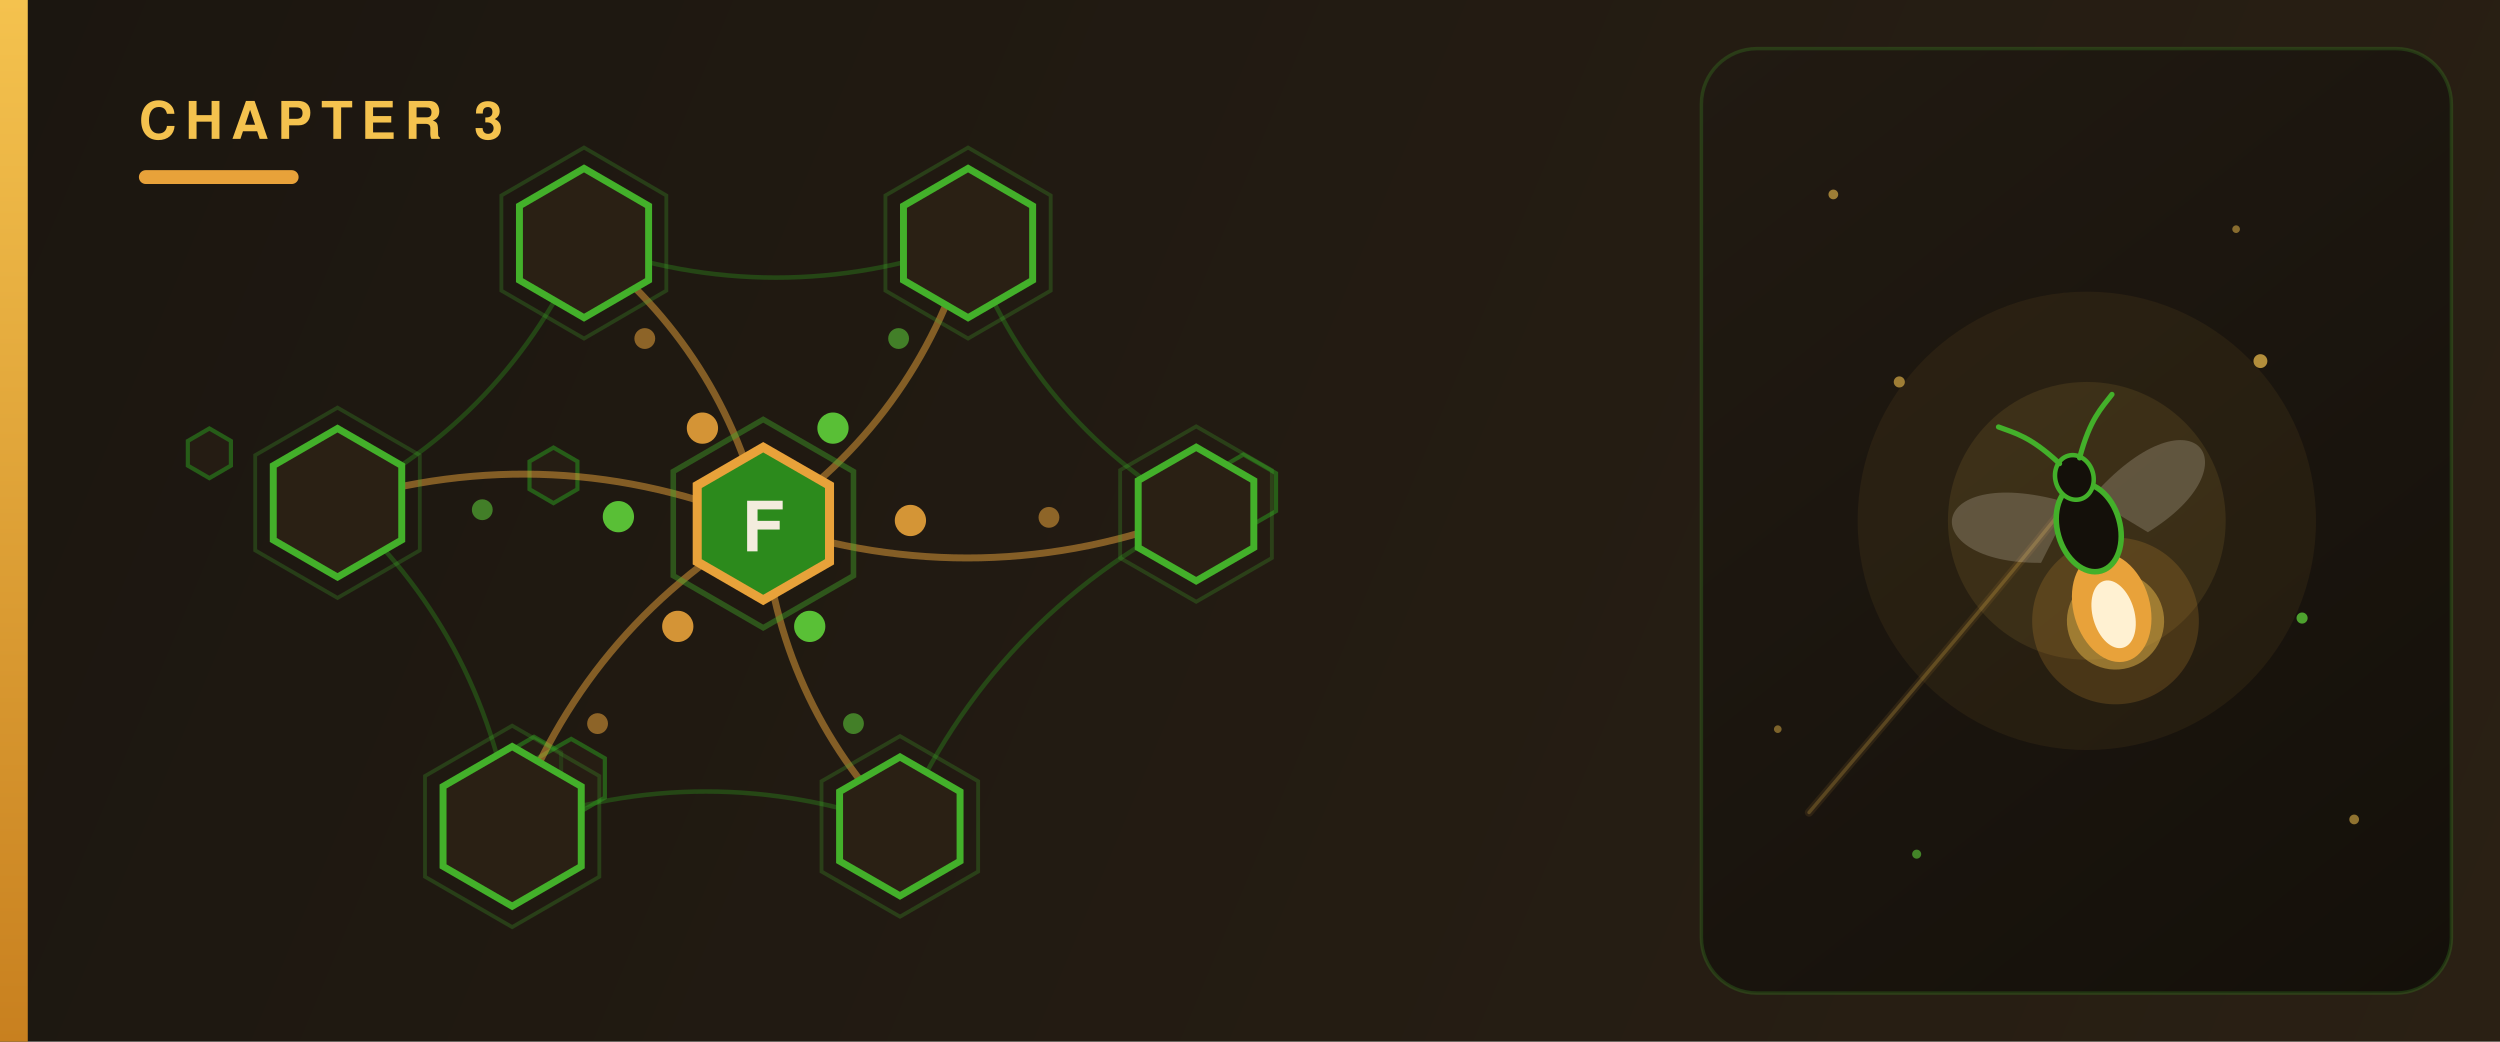
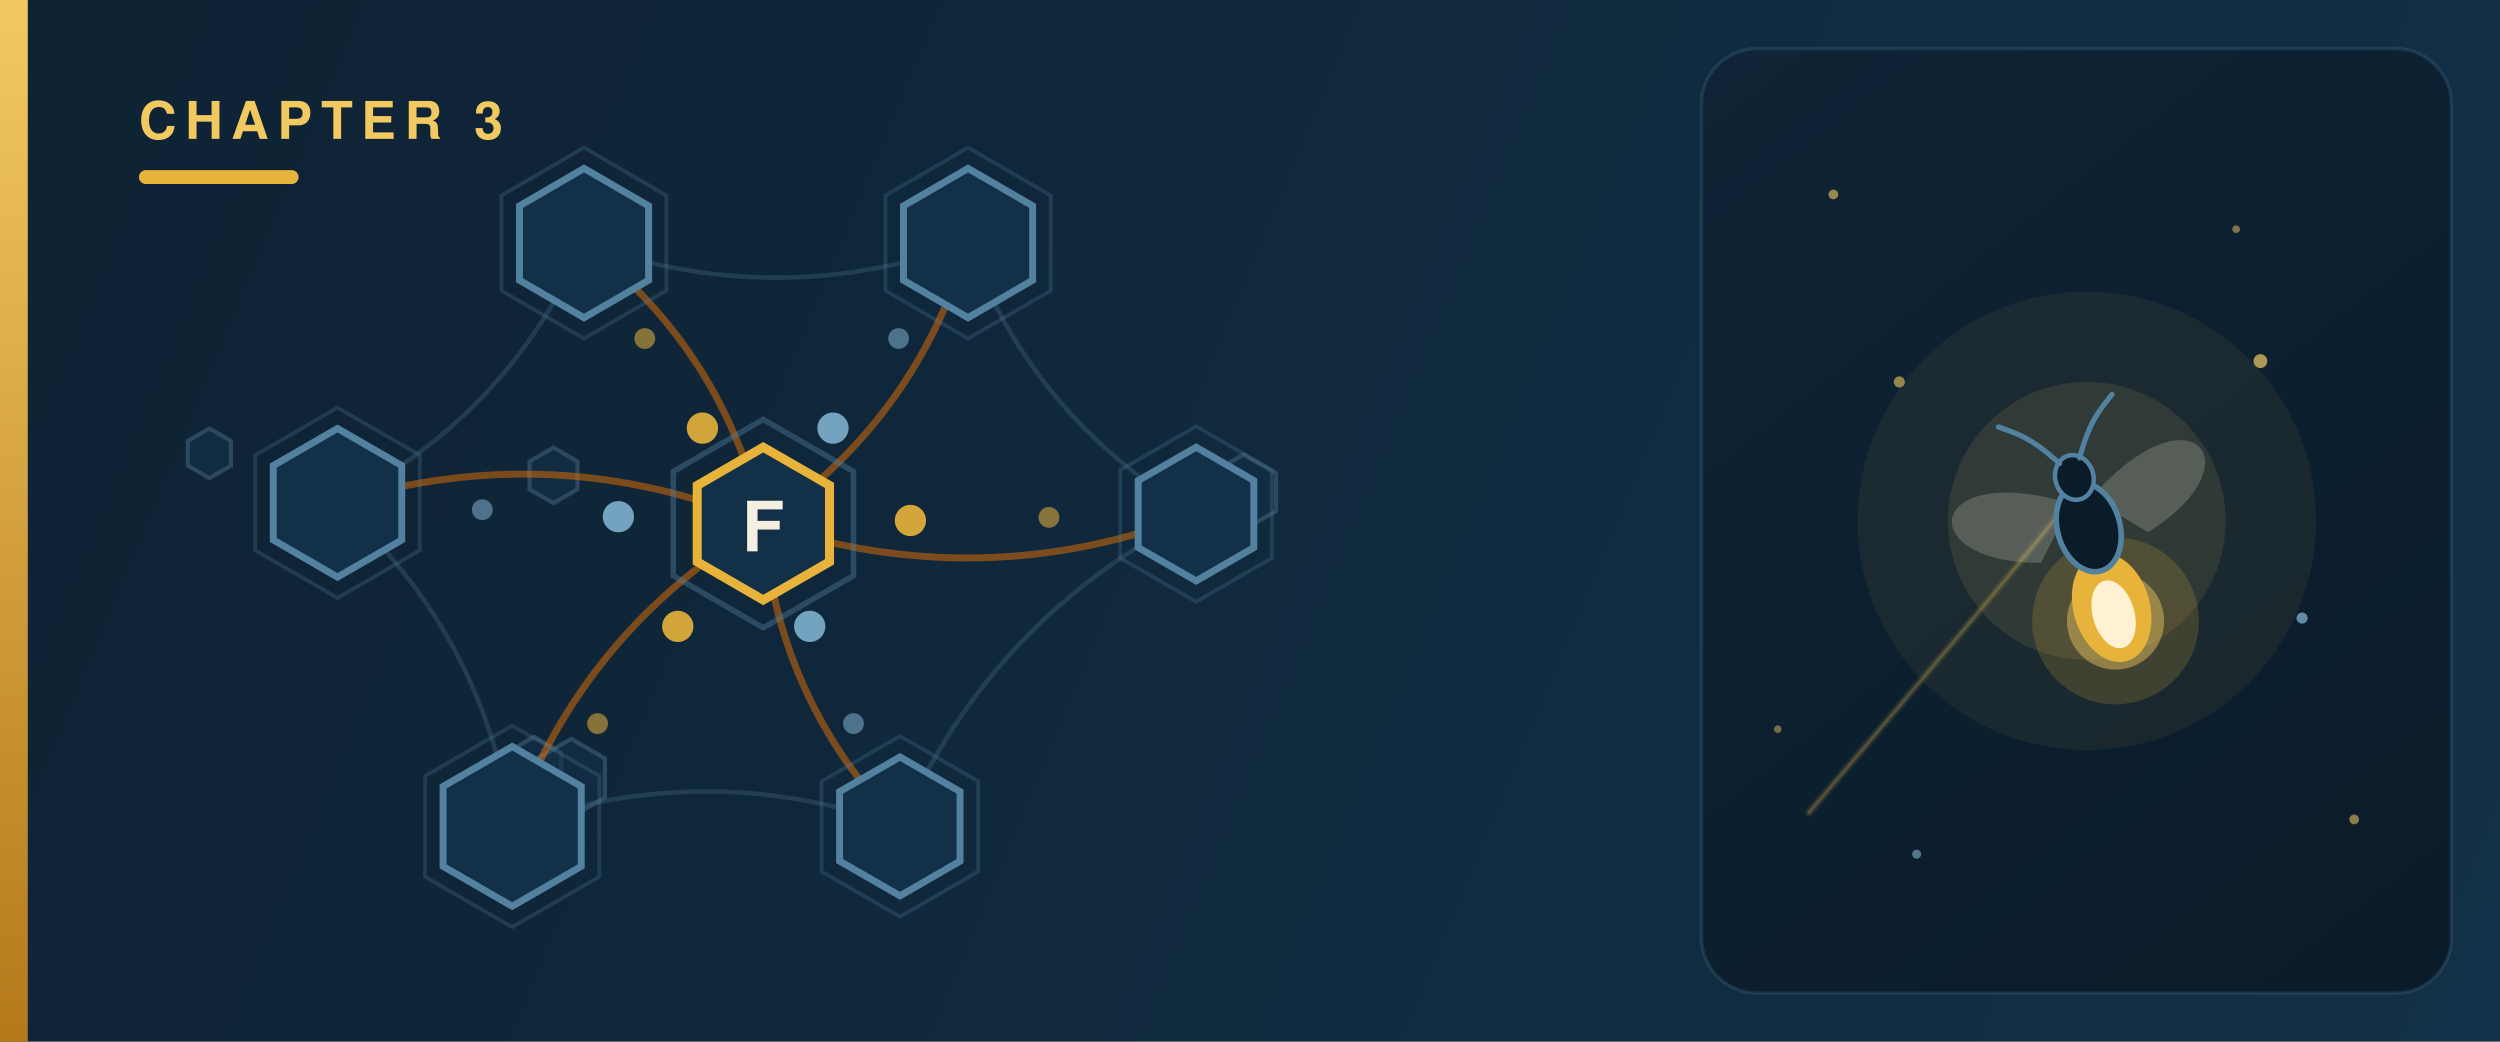
<svg xmlns="http://www.w3.org/2000/svg" viewBox="0 0 720 300" role="img" aria-label="Firefly for Java by Example — opener for chapter 3" font-family="Avenir Next,Avenir,Helvetica Neue,Helvetica,Arial,sans-serif">
  <defs>
    <linearGradient id="fld" x1="0" y1="0" x2="720" y2="300" gradientUnits="userSpaceOnUse">
-       <stop offset="0" stop-color="#1B1610" />
-       <stop offset="1" stop-color="#2A2014" />
+       <stop offset="0" stop-color="#0E2233" />
+       <stop offset="1" stop-color="#123047" />
    </linearGradient>
    <linearGradient id="pnl" x1="490" y1="14" x2="706" y2="286" gradientUnits="userSpaceOnUse">
-       <stop offset="0" stop-color="#211A12" />
-       <stop offset="1" stop-color="#14100A" />
+       <stop offset="0" stop-color="#0F2436" />
+       <stop offset="1" stop-color="#0A1B29" />
    </linearGradient>
    <linearGradient id="grh" x1="0" y1="0" x2="0" y2="300" gradientUnits="userSpaceOnUse">
-       <stop offset="0" stop-color="#f4c24e" />
-       <stop offset="1" stop-color="#c8801f" />
+       <stop offset="0" stop-color="#F2C961" />
+       <stop offset="1" stop-color="#B5791A" />
    </linearGradient>
  </defs>
  <rect width="720" height="300" fill="url(#fld)" />
  <rect x="0" y="0" width="8" height="300" fill="url(#grh)" />
  <rect x="490" y="14" width="216" height="272" rx="16" fill="url(#pnl)" />
-   <rect x="490" y="14" width="216" height="272" rx="16" fill="none" stroke="#43b02a" stroke-width="1" opacity="0.22" />
-   <g fill="#f4c24e">
+   <rect x="490" y="14" width="216" height="272" rx="16" fill="none" stroke="#5382A1" stroke-width="1" opacity="0.22" />
+   <g fill="#F2C961">
    <circle cx="528" cy="56" r="1.4" opacity="0.6" />
    <circle cx="678" cy="236" r="1.4" opacity="0.55" />
    <circle cx="644" cy="66" r="1.1" opacity="0.5" />
    <circle cx="512" cy="210" r="1.1" opacity="0.45" />
  </g>
-   <circle cx="552" cy="246" r="1.3" fill="#5fd13a" opacity="0.6" />
-   <text x="40" y="40" fill="#f4c24e" font-size="15" font-weight="800" letter-spacing="2.5">CHAPTER 3</text>
-   <rect x="40" y="49" width="46" height="4" rx="2" fill="#e8a23a" />
-   <polygon points="66.5,134.1 60.3,137.7 54.1,134.1 54.1,127.0 60.3,123.4 66.5,127.0" fill="#2A2014" stroke="#2c8a1c" stroke-width="1.2" opacity="0.6" />
-   <polygon points="161.6,225.6 153.8,230.1 146.1,225.6 146.1,216.7 153.8,212.2 161.6,216.7" fill="#2A2014" stroke="#2c8a1c" stroke-width="1.2" opacity="0.6" />
-   <polygon points="174.2,229.7 164.5,235.3 154.7,229.7 154.7,218.4 164.5,212.8 174.2,218.4" fill="#2A2014" stroke="#2c8a1c" stroke-width="1.2" opacity="0.6" />
-   <polygon points="166.3,140.9 159.4,144.9 152.5,140.9 152.5,132.9 159.4,128.9 166.3,132.9" fill="#2A2014" stroke="#2c8a1c" stroke-width="1.2" opacity="0.6" />
-   <polygon points="367.5,147.2 358.1,152.6 348.8,147.2 348.8,136.3 358.1,130.9 367.5,136.3" fill="#2A2014" stroke="#2c8a1c" stroke-width="1.2" opacity="0.6" />
-   <g fill="none" stroke="#e8a23a" stroke-width="2" opacity="0.50">
+   <circle cx="552" cy="246" r="1.3" fill="#7FB0CE" opacity="0.6" />
+   <text x="40" y="40" fill="#F2C961" font-size="15" font-weight="800" letter-spacing="2.5">CHAPTER 3</text>
+   <rect x="40" y="49" width="46" height="4" rx="2" fill="#E8B33A" />
+   <polygon points="66.5,134.1 60.3,137.7 54.1,134.1 54.1,127.0 60.3,123.4 66.5,127.0" fill="#123047" stroke="#3E6178" stroke-width="1.2" opacity="0.6" />
+   <polygon points="161.6,225.6 153.8,230.1 146.1,225.6 146.1,216.7 153.8,212.2 161.6,216.7" fill="#123047" stroke="#3E6178" stroke-width="1.2" opacity="0.6" />
+   <polygon points="174.2,229.7 164.5,235.3 154.7,229.7 154.7,218.4 164.5,212.8 174.2,218.4" fill="#123047" stroke="#3E6178" stroke-width="1.2" opacity="0.6" />
+   <polygon points="166.3,140.9 159.4,144.9 152.5,140.9 152.5,132.9 159.4,128.9 166.3,132.9" fill="#123047" stroke="#3E6178" stroke-width="1.2" opacity="0.6" />
+   <polygon points="367.5,147.2 358.1,152.6 348.8,147.2 348.8,136.3 358.1,130.9 367.5,136.3" fill="#123047" stroke="#3E6178" stroke-width="1.2" opacity="0.6" />
+   <g fill="none" stroke="#E76F00" stroke-width="2" opacity="0.50">
    <path d="M219.8,150.8 Q282.7,171.9 344.5,148.0" />
    <path d="M219.8,150.8 Q223.8,201.5 259.2,238.0" />
    <path d="M219.8,150.8 Q168.0,181.4 147.5,238.0" />
    <path d="M219.8,150.8 Q159.6,125.7 97.2,144.8" />
    <path d="M219.8,150.8 Q208.5,101.1 168.2,70.0" />
    <path d="M219.8,150.8 Q263.9,121.0 278.8,70.0" />
  </g>
-   <g fill="none" stroke="#2c8a1c" stroke-width="1.3" opacity="0.4">
+   <g fill="none" stroke="#3E6178" stroke-width="1.3" opacity="0.4">
    <path d="M344.5,148.0 Q285.6,177.7 259.2,238.0" />
    <path d="M259.2,238.0 Q203.3,217.9 147.5,238.0" />
    <path d="M147.5,238.0 Q139.1,182.3 97.2,144.8" />
    <path d="M97.2,144.8 Q146.1,120.2 168.2,70.0" />
    <path d="M168.2,70.0 Q223.5,89.9 278.8,70.0" />
    <path d="M278.8,70.0 Q297.6,120.8 344.5,148.0" />
  </g>
-   <circle cx="262.2" cy="149.9" r="4.5" fill="#e8a23a" opacity="0.9" />
-   <circle cx="302.1" cy="149.0" r="3.0" fill="#e8a23a" opacity="0.55" />
-   <circle cx="233.2" cy="180.4" r="4.5" fill="#5fd13a" opacity="0.9" />
-   <circle cx="245.8" cy="208.4" r="3.0" fill="#5fd13a" opacity="0.55" />
-   <circle cx="195.2" cy="180.4" r="4.5" fill="#e8a23a" opacity="0.9" />
-   <circle cx="172.1" cy="208.4" r="3.0" fill="#e8a23a" opacity="0.55" />
-   <circle cx="178.1" cy="148.8" r="4.5" fill="#5fd13a" opacity="0.9" />
-   <circle cx="138.9" cy="146.8" r="3.0" fill="#5fd13a" opacity="0.55" />
-   <circle cx="202.3" cy="123.3" r="4.5" fill="#e8a23a" opacity="0.9" />
-   <circle cx="185.7" cy="97.5" r="3.0" fill="#e8a23a" opacity="0.55" />
-   <circle cx="239.9" cy="123.3" r="4.5" fill="#5fd13a" opacity="0.9" />
-   <circle cx="258.8" cy="97.5" r="3.0" fill="#5fd13a" opacity="0.55" />
-   <polygon points="366.3,160.7 344.5,173.3 322.6,160.7 322.6,135.4 344.5,122.8 366.3,135.4" fill="none" stroke="#43b02a" stroke-width="1.1" opacity="0.25" />
-   <polygon points="361.1,157.7 344.5,167.3 327.8,157.7 327.8,138.4 344.5,128.8 361.1,138.4" fill="#2A2014" stroke="#43b02a" stroke-width="2.0" />
-   <polygon points="281.7,251.0 259.2,264.0 236.6,251.0 236.6,225.0 259.2,212.0 281.7,225.0" fill="none" stroke="#43b02a" stroke-width="1.1" opacity="0.25" />
-   <polygon points="276.5,248.0 259.2,258.0 241.8,248.0 241.8,228.0 259.2,218.0 276.5,228.0" fill="#2A2014" stroke="#43b02a" stroke-width="2.0" />
-   <polygon points="172.6,252.5 147.5,267.0 122.4,252.5 122.4,223.5 147.5,209.0 172.6,223.5" fill="none" stroke="#43b02a" stroke-width="1.1" opacity="0.25" />
-   <polygon points="167.4,249.5 147.5,261.0 127.6,249.5 127.6,226.5 147.5,215.0 167.4,226.5" fill="#2A2014" stroke="#43b02a" stroke-width="2.0" />
-   <polygon points="120.9,158.5 97.2,172.2 73.5,158.5 73.5,131.1 97.2,117.4 120.9,131.1" fill="none" stroke="#43b02a" stroke-width="1.1" opacity="0.25" />
-   <polygon points="115.7,155.5 97.2,166.2 78.7,155.5 78.7,134.1 97.2,123.4 115.7,134.1" fill="#2A2014" stroke="#43b02a" stroke-width="2.0" />
-   <polygon points="191.9,83.7 168.2,97.5 144.4,83.7 144.4,56.3 168.2,42.5 191.9,56.3" fill="none" stroke="#43b02a" stroke-width="1.1" opacity="0.25" />
-   <polygon points="186.8,80.7 168.2,91.5 149.6,80.7 149.6,59.3 168.2,48.5 186.8,59.3" fill="#2A2014" stroke="#43b02a" stroke-width="2.0" />
-   <polygon points="302.6,83.7 278.8,97.5 255.0,83.7 255.0,56.3 278.8,42.5 302.6,56.3" fill="none" stroke="#43b02a" stroke-width="1.1" opacity="0.25" />
-   <polygon points="297.4,80.7 278.8,91.5 260.2,80.7 260.2,59.3 278.8,48.5 297.4,59.3" fill="#2A2014" stroke="#43b02a" stroke-width="2.0" />
-   <polygon points="245.8,165.8 219.8,180.8 193.9,165.8 193.9,135.8 219.8,120.8 245.8,135.8" fill="none" stroke="#43b02a" stroke-width="1.6" opacity="0.4" />
-   <polygon points="238.9,161.8 219.8,172.8 200.8,161.8 200.8,139.8 219.8,128.8 238.9,139.8" fill="#2c8a1c" stroke="#e8a23a" stroke-width="2.6" />
-   <text x="219.8" y="151.8" text-anchor="middle" dominant-baseline="middle" fill="#f3ecdd" font-size="20" font-weight="800" letter-spacing="-1">F</text>
+   <circle cx="262.2" cy="149.9" r="4.5" fill="#E8B33A" opacity="0.9" />
+   <circle cx="302.1" cy="149.0" r="3.0" fill="#E8B33A" opacity="0.55" />
+   <circle cx="233.2" cy="180.4" r="4.5" fill="#7FB0CE" opacity="0.9" />
+   <circle cx="245.8" cy="208.4" r="3.0" fill="#7FB0CE" opacity="0.55" />
+   <circle cx="195.2" cy="180.4" r="4.5" fill="#E8B33A" opacity="0.9" />
+   <circle cx="172.1" cy="208.4" r="3.0" fill="#E8B33A" opacity="0.55" />
+   <circle cx="178.1" cy="148.8" r="4.5" fill="#7FB0CE" opacity="0.9" />
+   <circle cx="138.9" cy="146.8" r="3.0" fill="#7FB0CE" opacity="0.55" />
+   <circle cx="202.3" cy="123.3" r="4.5" fill="#E8B33A" opacity="0.9" />
+   <circle cx="185.7" cy="97.5" r="3.0" fill="#E8B33A" opacity="0.55" />
+   <circle cx="239.9" cy="123.3" r="4.5" fill="#7FB0CE" opacity="0.9" />
+   <circle cx="258.8" cy="97.5" r="3.0" fill="#7FB0CE" opacity="0.55" />
+   <polygon points="366.3,160.7 344.5,173.3 322.6,160.7 322.6,135.4 344.5,122.8 366.3,135.4" fill="none" stroke="#5382A1" stroke-width="1.1" opacity="0.25" />
+   <polygon points="361.1,157.7 344.5,167.3 327.8,157.7 327.8,138.4 344.5,128.8 361.1,138.4" fill="#123047" stroke="#5382A1" stroke-width="2.0" />
+   <polygon points="281.7,251.0 259.2,264.0 236.6,251.0 236.6,225.0 259.2,212.0 281.7,225.0" fill="none" stroke="#5382A1" stroke-width="1.1" opacity="0.25" />
+   <polygon points="276.5,248.0 259.2,258.0 241.8,248.0 241.8,228.0 259.2,218.0 276.5,228.0" fill="#123047" stroke="#5382A1" stroke-width="2.0" />
+   <polygon points="172.6,252.5 147.5,267.0 122.4,252.5 122.4,223.5 147.5,209.0 172.6,223.5" fill="none" stroke="#5382A1" stroke-width="1.1" opacity="0.25" />
+   <polygon points="167.4,249.5 147.5,261.0 127.6,249.5 127.6,226.5 147.5,215.0 167.4,226.5" fill="#123047" stroke="#5382A1" stroke-width="2.0" />
+   <polygon points="120.9,158.5 97.2,172.2 73.5,158.5 73.5,131.1 97.2,117.4 120.9,131.1" fill="none" stroke="#5382A1" stroke-width="1.1" opacity="0.25" />
+   <polygon points="115.7,155.5 97.2,166.2 78.7,155.5 78.7,134.1 97.2,123.4 115.7,134.1" fill="#123047" stroke="#5382A1" stroke-width="2.0" />
+   <polygon points="191.9,83.7 168.2,97.5 144.4,83.7 144.4,56.3 168.2,42.5 191.9,56.3" fill="none" stroke="#5382A1" stroke-width="1.1" opacity="0.25" />
+   <polygon points="186.8,80.7 168.2,91.5 149.6,80.7 149.6,59.3 168.2,48.5 186.8,59.3" fill="#123047" stroke="#5382A1" stroke-width="2.0" />
+   <polygon points="302.6,83.7 278.8,97.5 255.0,83.7 255.0,56.3 278.8,42.5 302.6,56.3" fill="none" stroke="#5382A1" stroke-width="1.1" opacity="0.25" />
+   <polygon points="297.4,80.7 278.8,91.5 260.2,80.7 260.2,59.3 278.8,48.5 297.4,59.3" fill="#123047" stroke="#5382A1" stroke-width="2.0" />
+   <polygon points="245.8,165.8 219.8,180.8 193.9,165.8 193.9,135.8 219.8,120.8 245.8,135.8" fill="none" stroke="#5382A1" stroke-width="1.6" opacity="0.4" />
+   <polygon points="238.9,161.8 219.8,172.8 200.8,161.8 200.8,139.8 219.8,128.8 238.9,139.8" fill="#123047" stroke="#E8B33A" stroke-width="2.6" />
+   <text x="219.8" y="151.8" text-anchor="middle" dominant-baseline="middle" fill="#F5EFE2" font-size="20" font-weight="800" letter-spacing="-1">F</text>
  <g transform="translate(601,150)">
-     <circle r="66" fill="#e8a23a" opacity="0.07" />
-     <circle r="40" fill="#f4c24e" opacity="0.10" />
-     <path d="M-80,84 C-46,44 -24,18 -8,-2" fill="none" stroke="#e8a23a" stroke-width="2.4" opacity="0.10" stroke-linecap="round" />
-     <path d="M-80,84 C-46,44 -24,18 -8,-2" fill="none" stroke="#f4c24e" stroke-width="1" opacity="0.22" stroke-linecap="round" />
+     <circle r="66" fill="#E8B33A" opacity="0.07" />
+     <circle r="40" fill="#F2C961" opacity="0.10" />
+     <path d="M-80,84 C-46,44 -24,18 -8,-2" fill="none" stroke="#E8B33A" stroke-width="2.4" opacity="0.10" stroke-linecap="round" />
+     <path d="M-80,84 C-46,44 -24,18 -8,-2" fill="none" stroke="#F2C961" stroke-width="1" opacity="0.22" stroke-linecap="round" />
    <g transform="rotate(-16)">
-       <circle cx="0" cy="30" r="24" fill="#e8a23a" opacity="0.18" />
-       <circle cx="0" cy="30" r="14" fill="#f4c24e" opacity="0.45" />
-       <path d="M-3,-6 C-40,-30 -52,-2 -16,8 Z" fill="#f3ecdd" opacity="0.20" />
-       <path d="M3,-6 C40,-30 52,-2 16,8 Z" fill="#f3ecdd" opacity="0.20" />
-       <ellipse cx="0" cy="26" rx="11" ry="16" fill="#e8a23a" />
+       <circle cx="0" cy="30" r="24" fill="#E8B33A" opacity="0.18" />
+       <circle cx="0" cy="30" r="14" fill="#F2C961" opacity="0.45" />
+       <path d="M-3,-6 C-40,-30 -52,-2 -16,8 Z" fill="#F5EFE2" opacity="0.20" />
+       <path d="M3,-6 C40,-30 52,-2 16,8 Z" fill="#F5EFE2" opacity="0.20" />
+       <ellipse cx="0" cy="26" rx="11" ry="16" fill="#E8B33A" />
      <ellipse cx="0" cy="28" rx="6" ry="10" fill="#fff1d2" />
-       <ellipse cx="0" cy="2" rx="9" ry="13" fill="#14100A" stroke="#43b02a" stroke-width="1.6" />
-       <ellipse cx="0" cy="-13" rx="5.5" ry="6.5" fill="#14100A" stroke="#43b02a" stroke-width="1.3" />
-       <path d="M-3,-18 C-9,-28 -13,-30 -17,-33" fill="none" stroke="#43b02a" stroke-width="1.5" stroke-linecap="round" />
-       <path d="M3,-18 C9,-28 13,-30 17,-33" fill="none" stroke="#43b02a" stroke-width="1.5" stroke-linecap="round" />
+       <ellipse cx="0" cy="2" rx="9" ry="13" fill="#0A1B29" stroke="#5382A1" stroke-width="1.6" />
+       <ellipse cx="0" cy="-13" rx="5.5" ry="6.5" fill="#0A1B29" stroke="#5382A1" stroke-width="1.3" />
+       <path d="M-3,-18 C-9,-28 -13,-30 -17,-33" fill="none" stroke="#5382A1" stroke-width="1.5" stroke-linecap="round" />
+       <path d="M3,-18 C9,-28 13,-30 17,-33" fill="none" stroke="#5382A1" stroke-width="1.5" stroke-linecap="round" />
    </g>
-     <circle cx="50" cy="-46" r="2" fill="#f4c24e" opacity="0.7" />
-     <circle cx="62" cy="28" r="1.6" fill="#5fd13a" opacity="0.75" />
-     <circle cx="-54" cy="-40" r="1.6" fill="#f4c24e" opacity="0.6" />
+     <circle cx="50" cy="-46" r="2" fill="#F2C961" opacity="0.7" />
+     <circle cx="62" cy="28" r="1.6" fill="#7FB0CE" opacity="0.75" />
+     <circle cx="-54" cy="-40" r="1.6" fill="#F2C961" opacity="0.6" />
  </g>
</svg>
